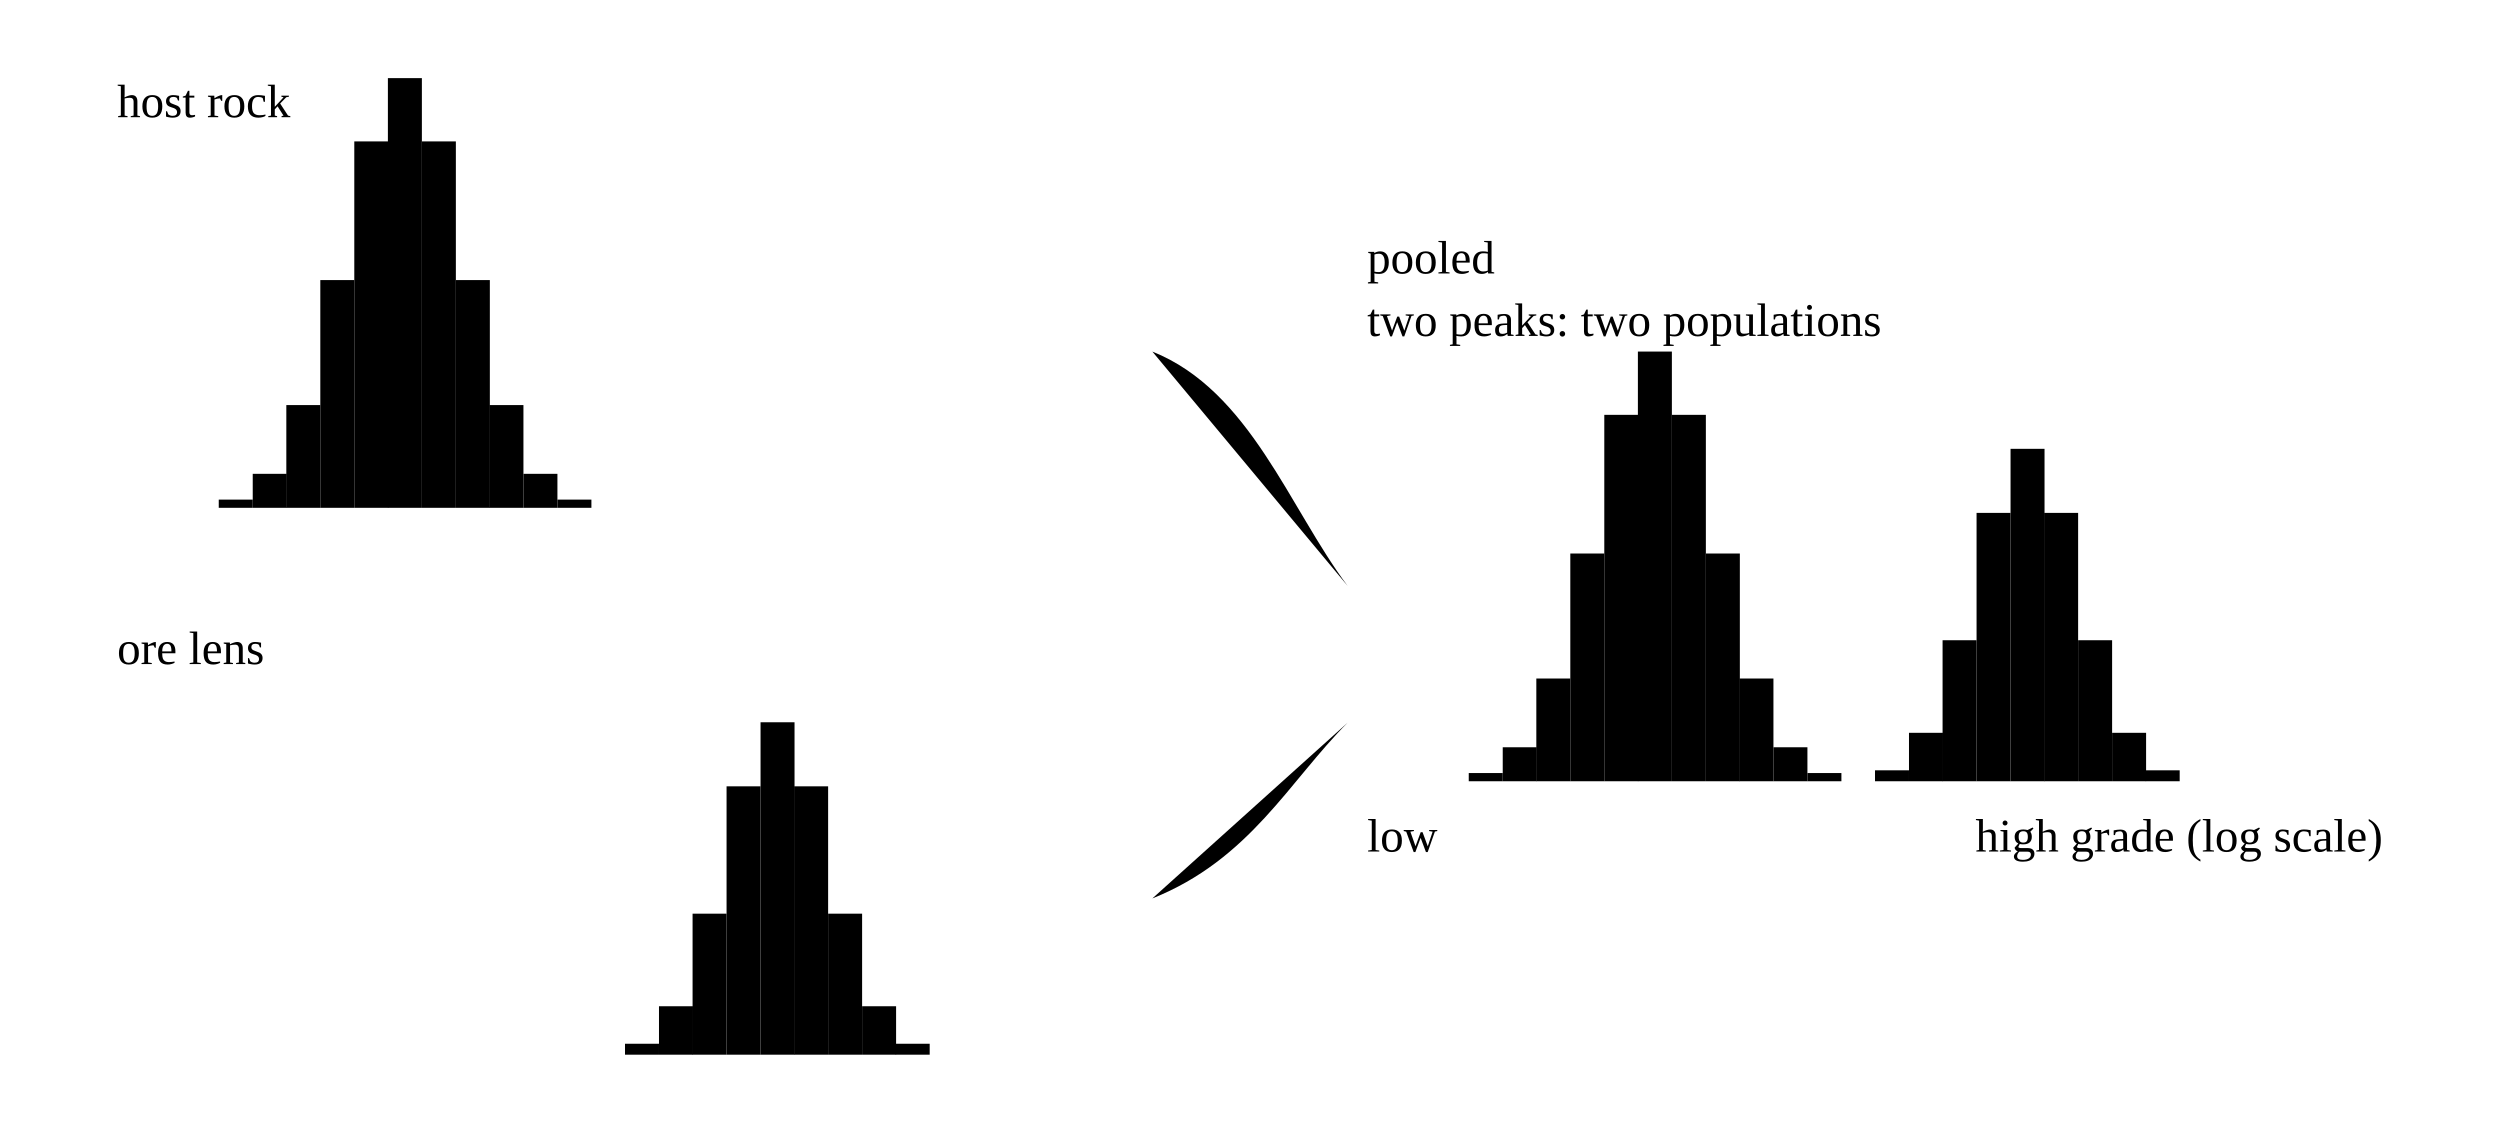
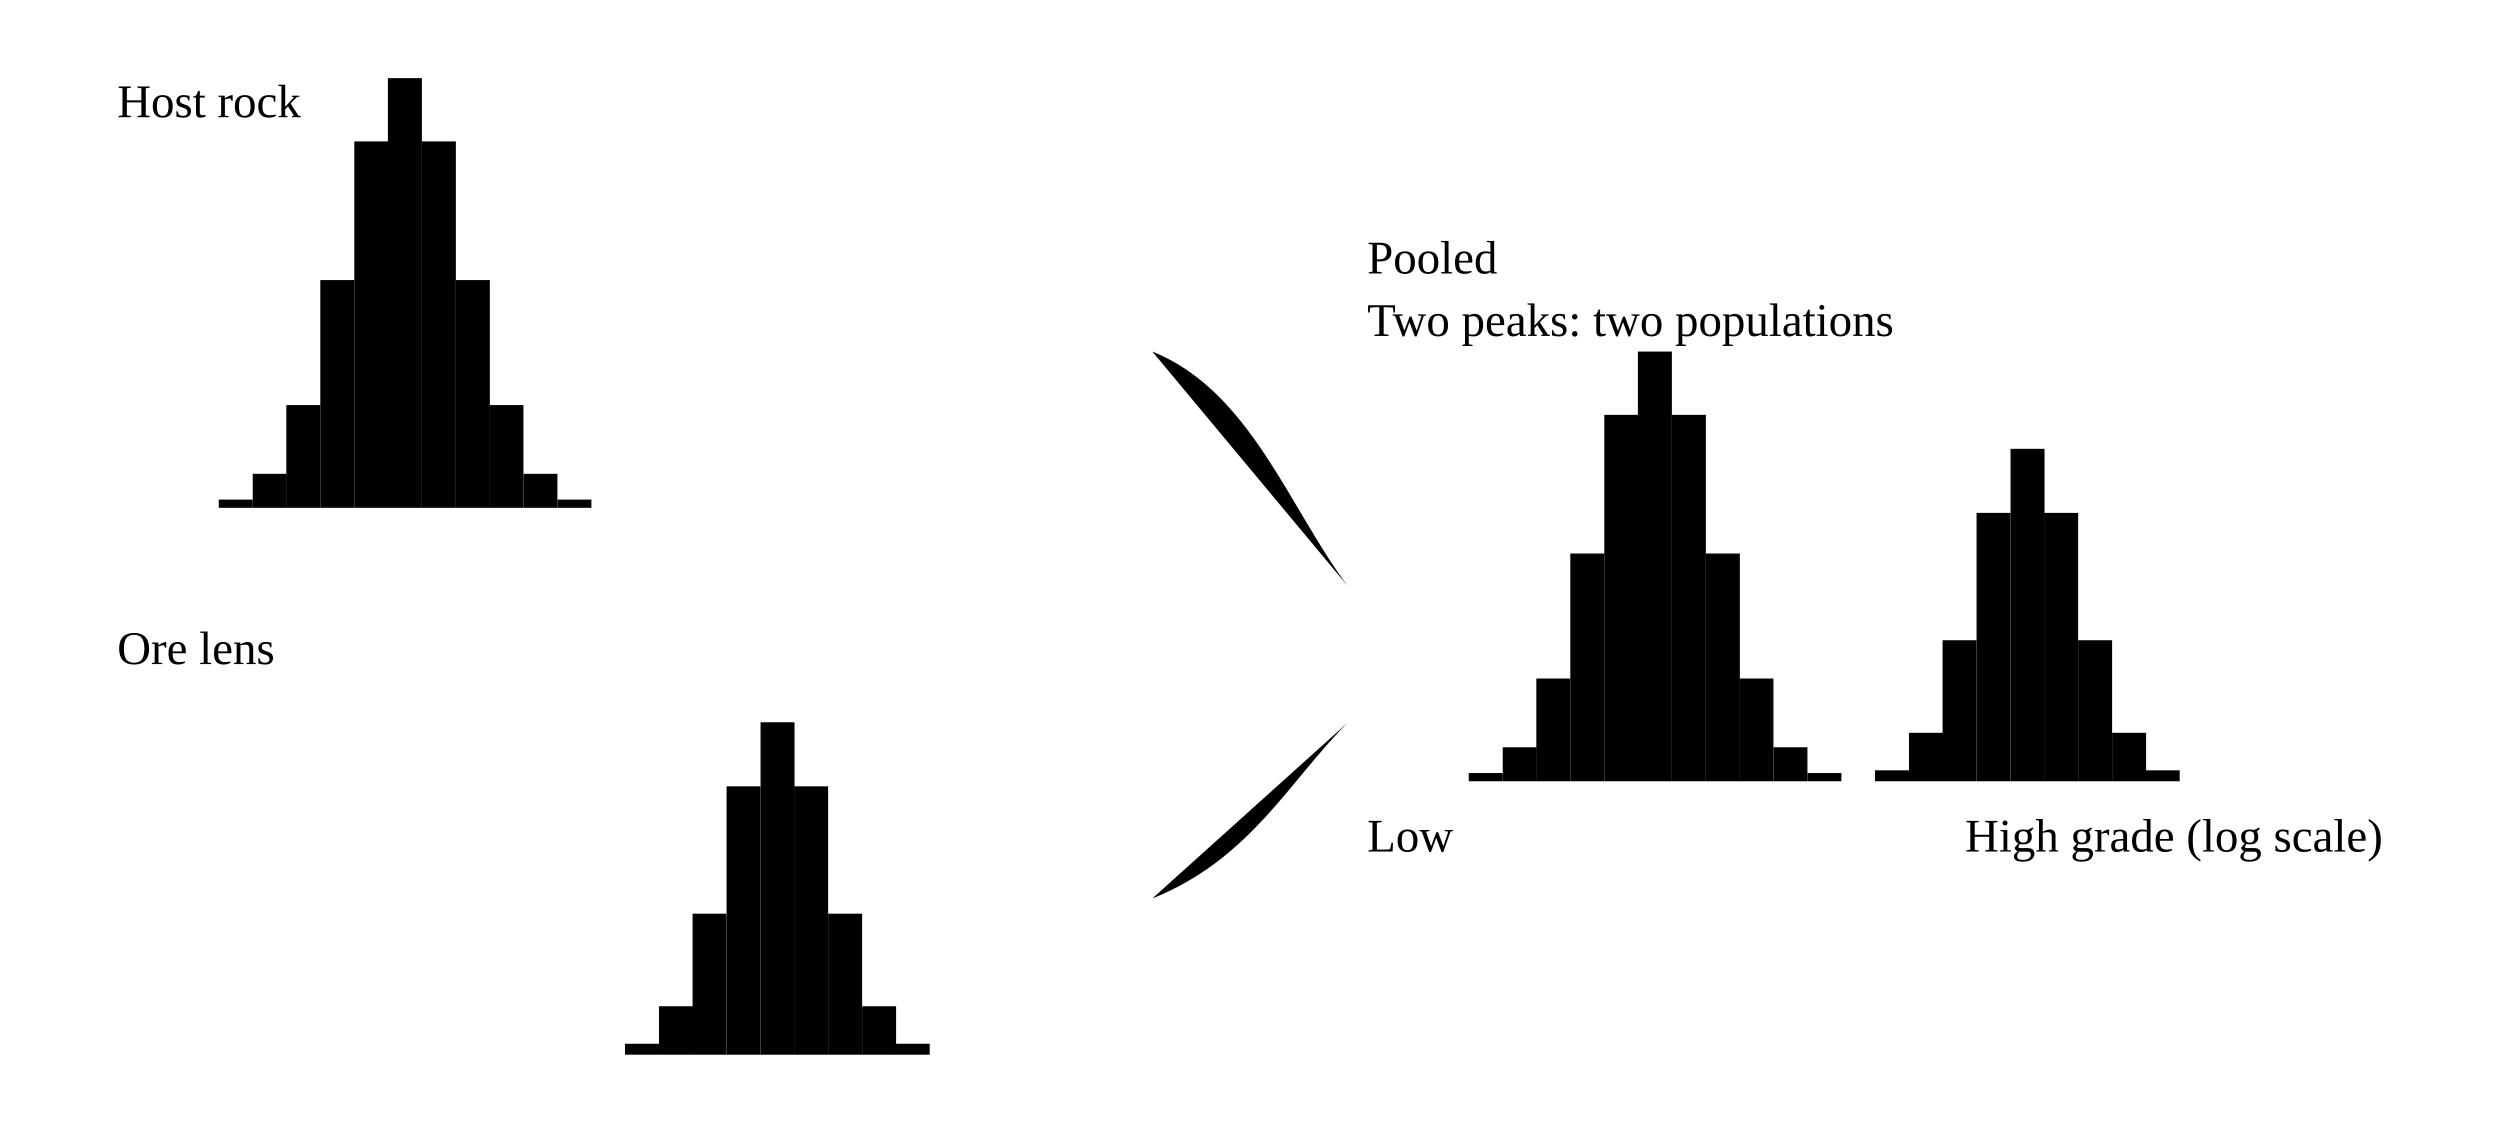
<svg class="bt-svg" viewBox="0 0 640 290" role="img" aria-labelledby="l02-domains-t">
  <line class="s-grid" x1="30" y1="130" x2="290" y2="130" stroke-width="1.5" />
-   <text x="30" y="30">host rock</text>
+   <text x="30" y="30">Host rock</text>
  <rect class="f-night-soft s-night a-grow" style="--d:0.06s" stroke-width=".8" x="56" y="127.9" width="8.7" height="2.1" />
  <rect class="f-night-soft s-night a-grow" style="--d:0.08s" stroke-width=".8" x="64.7" y="121.3" width="8.7" height="8.7" />
  <rect class="f-night-soft s-night a-grow" style="--d:0.10s" stroke-width=".8" x="73.3" y="103.7" width="8.7" height="26.3" />
  <rect class="f-night-soft s-night a-grow" style="--d:0.12s" stroke-width=".8" x="82" y="71.7" width="8.7" height="58.3" />
  <rect class="f-night-soft s-night a-grow" style="--d:0.14s" stroke-width=".8" x="90.7" y="36.2" width="8.7" height="93.8" />
  <rect class="f-night-soft s-night a-grow" style="--d:0.16s" stroke-width=".8" x="99.3" y="20" width="8.7" height="110" />
  <rect class="f-night-soft s-night a-grow" style="--d:0.18s" stroke-width=".8" x="108" y="36.2" width="8.7" height="93.8" />
  <rect class="f-night-soft s-night a-grow" style="--d:0.20s" stroke-width=".8" x="116.7" y="71.7" width="8.7" height="58.3" />
  <rect class="f-night-soft s-night a-grow" style="--d:0.22s" stroke-width=".8" x="125.3" y="103.7" width="8.7" height="26.3" />
  <rect class="f-night-soft s-night a-grow" style="--d:0.24s" stroke-width=".8" x="134" y="121.3" width="8.7" height="8.7" />
  <rect class="f-night-soft s-night a-grow" style="--d:0.26s" stroke-width=".8" x="142.7" y="127.9" width="8.7" height="2.1" />
  <line class="s-grid" x1="30" y1="270" x2="290" y2="270" stroke-width="1.5" />
-   <text x="30" y="170">ore lens</text>
+   <text x="30" y="170">Ore lens</text>
  <rect class="f-flame-soft s-ember a-grow" style="--d:0.70s" stroke-width=".8" x="160" y="267.2" width="8.7" height="2.8" />
  <rect class="f-flame-soft s-ember a-grow" style="--d:0.72s" stroke-width=".8" x="168.7" y="257.6" width="8.7" height="12.4" />
  <rect class="f-flame-soft s-ember a-grow" style="--d:0.74s" stroke-width=".8" x="177.3" y="233.9" width="8.7" height="36.1" />
  <rect class="f-flame-soft s-ember a-grow" style="--d:0.76s" stroke-width=".8" x="186" y="201.3" width="8.7" height="68.7" />
  <rect class="f-flame-soft s-ember a-grow" style="--d:0.78s" stroke-width=".8" x="194.7" y="184.9" width="8.7" height="85.1" />
  <rect class="f-flame-soft s-ember a-grow" style="--d:0.80s" stroke-width=".8" x="203.3" y="201.3" width="8.7" height="68.7" />
  <rect class="f-flame-soft s-ember a-grow" style="--d:0.82s" stroke-width=".8" x="212" y="233.9" width="8.7" height="36.1" />
  <rect class="f-flame-soft s-ember a-grow" style="--d:0.84s" stroke-width=".8" x="220.7" y="257.6" width="8.7" height="12.4" />
  <rect class="f-flame-soft s-ember a-grow" style="--d:0.86s" stroke-width=".8" x="229.3" y="267.2" width="8.7" height="2.8" />
  <line class="s-grid" x1="350" y1="200" x2="610" y2="200" stroke-width="1.5" />
-   <text x="350" y="70">pooled</text>
-   <text x="350" y="86" class="small">two peaks: two populations</text>
+   <text x="350" y="70">Pooled</text>
+   <text x="350" y="86" class="small">Two peaks: two populations</text>
  <rect class="f-night-soft s-night a-grow" style="--d:1.06s" stroke-width=".8" x="376" y="197.9" width="8.7" height="2.1" />
  <rect class="f-night-soft s-night a-grow" style="--d:1.08s" stroke-width=".8" x="384.7" y="191.3" width="8.7" height="8.7" />
  <rect class="f-night-soft s-night a-grow" style="--d:1.10s" stroke-width=".8" x="393.3" y="173.7" width="8.7" height="26.3" />
  <rect class="f-night-soft s-night a-grow" style="--d:1.12s" stroke-width=".8" x="402" y="141.7" width="8.7" height="58.3" />
  <rect class="f-night-soft s-night a-grow" style="--d:1.14s" stroke-width=".8" x="410.7" y="106.2" width="8.7" height="93.8" />
  <rect class="f-night-soft s-night a-grow" style="--d:1.16s" stroke-width=".8" x="419.3" y="90" width="8.7" height="110" />
  <rect class="f-night-soft s-night a-grow" style="--d:1.18s" stroke-width=".8" x="428" y="106.2" width="8.7" height="93.8" />
  <rect class="f-night-soft s-night a-grow" style="--d:1.20s" stroke-width=".8" x="436.7" y="141.7" width="8.7" height="58.3" />
  <rect class="f-night-soft s-night a-grow" style="--d:1.22s" stroke-width=".8" x="445.3" y="173.7" width="8.7" height="26.3" />
  <rect class="f-night-soft s-night a-grow" style="--d:1.24s" stroke-width=".8" x="454" y="191.3" width="8.7" height="8.7" />
  <rect class="f-night-soft s-night a-grow" style="--d:1.26s" stroke-width=".8" x="462.7" y="197.9" width="8.7" height="2.1" />
  <rect class="f-flame-soft s-ember a-grow" style="--d:1.30s" stroke-width=".8" x="480" y="197.2" width="8.7" height="2.8" />
  <rect class="f-flame-soft s-ember a-grow" style="--d:1.32s" stroke-width=".8" x="488.7" y="187.6" width="8.7" height="12.4" />
  <rect class="f-flame-soft s-ember a-grow" style="--d:1.34s" stroke-width=".8" x="497.3" y="163.9" width="8.7" height="36.1" />
  <rect class="f-flame-soft s-ember a-grow" style="--d:1.36s" stroke-width=".8" x="506" y="131.3" width="8.7" height="68.7" />
  <rect class="f-flame-soft s-ember a-grow" style="--d:1.38s" stroke-width=".8" x="514.7" y="114.9" width="8.7" height="85.1" />
  <rect class="f-flame-soft s-ember a-grow" style="--d:1.40s" stroke-width=".8" x="523.3" y="131.3" width="8.7" height="68.7" />
  <rect class="f-flame-soft s-ember a-grow" style="--d:1.42s" stroke-width=".8" x="532" y="163.9" width="8.7" height="36.1" />
  <rect class="f-flame-soft s-ember a-grow" style="--d:1.44s" stroke-width=".8" x="540.7" y="187.6" width="8.7" height="12.4" />
  <rect class="f-flame-soft s-ember a-grow" style="--d:1.46s" stroke-width=".8" x="549.3" y="197.2" width="8.7" height="2.8" />
  <path class="s-muted none a-draw" style="--d:.8s" pathLength="1" stroke-width="1.5" d="M295 90 C 320 100, 330 130, 345 150" />
  <path class="s-muted none a-draw" style="--d:.8s" pathLength="1" stroke-width="1.5" d="M295 230 C 320 220, 330 200, 345 185" />
-   <text x="350" y="218" class="small">low</text>
-   <text x="610" y="218" class="small" text-anchor="end">high grade (log scale)</text>
+   <text x="350" y="218" class="small">Low</text>
+   <text x="610" y="218" class="small" text-anchor="end">High grade (log scale)</text>
</svg>
